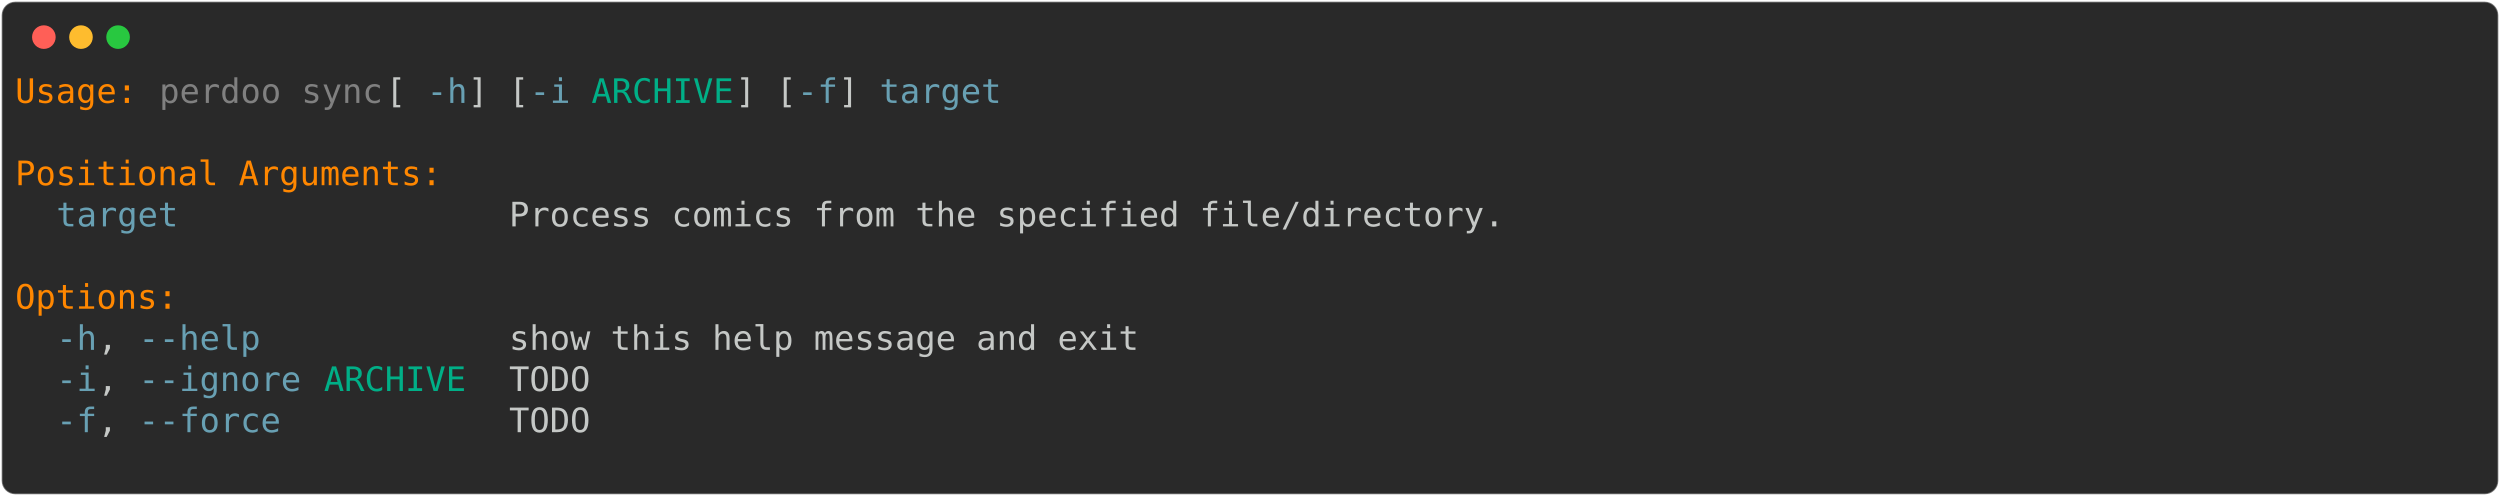
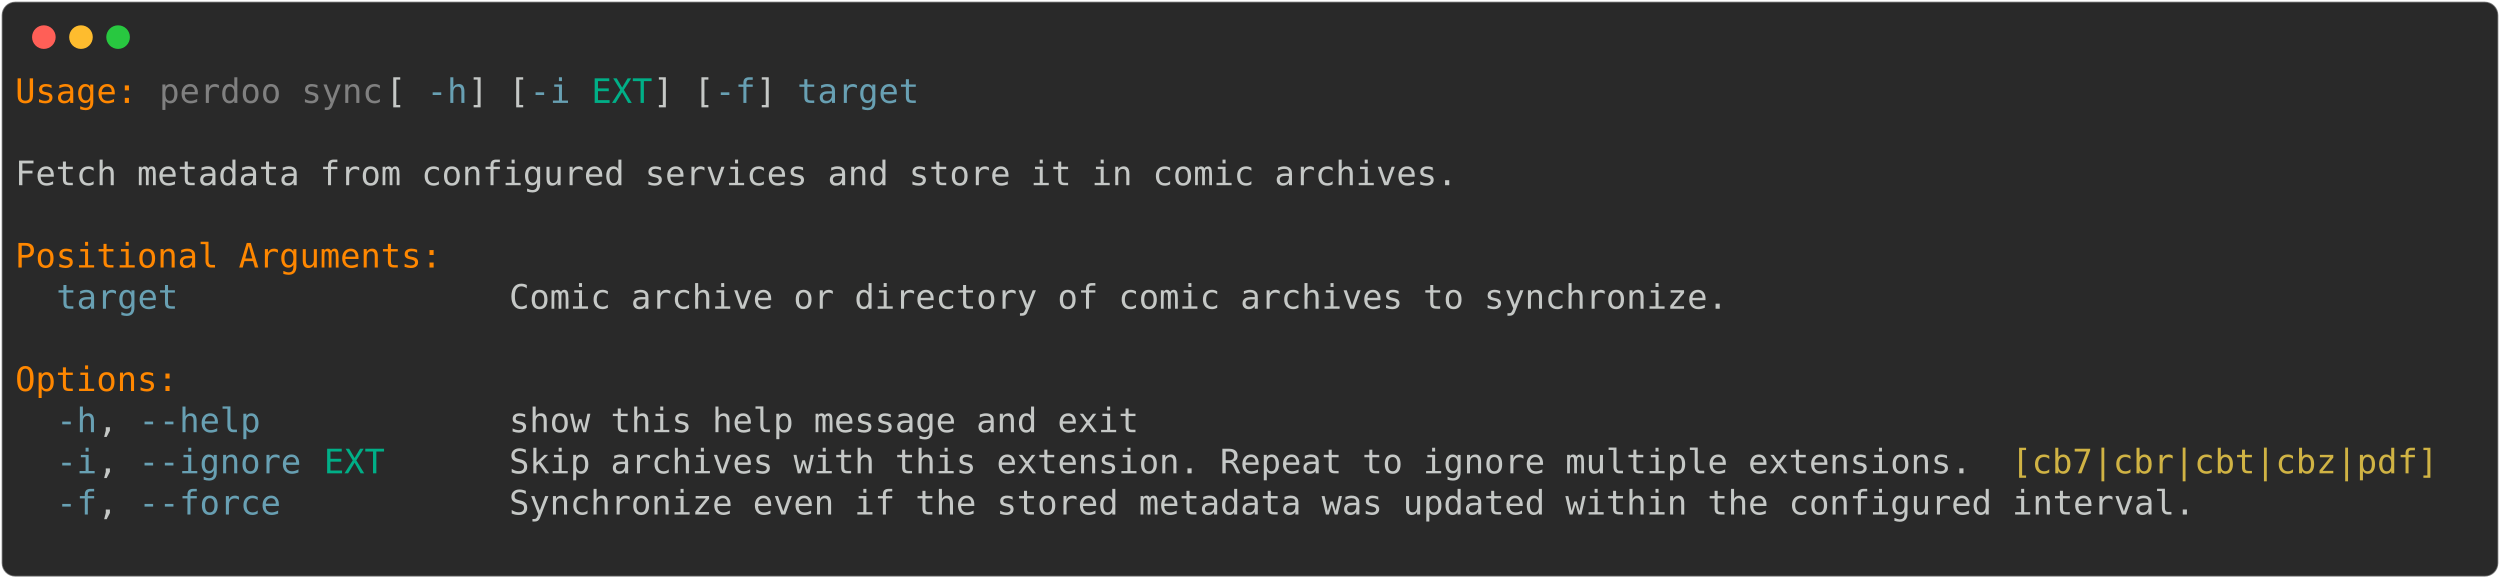
- <svg xmlns="http://www.w3.org/2000/svg" class="rich-terminal" viewBox="0 0 1482 294.0">
+ <svg xmlns="http://www.w3.org/2000/svg" class="rich-terminal" viewBox="0 0 1482 342.8">
  <style>

    @font-face {
        font-family: "Fira Code";
        src: local("FiraCode-Regular"),
                url("https://cdnjs.cloudflare.com/ajax/libs/firacode/6.2.0/woff2/FiraCode-Regular.woff2") format("woff2"),
                url("https://cdnjs.cloudflare.com/ajax/libs/firacode/6.2.0/woff/FiraCode-Regular.woff") format("woff");
        font-style: normal;
        font-weight: 400;
    }
    @font-face {
        font-family: "Fira Code";
        src: local("FiraCode-Bold"),
                url("https://cdnjs.cloudflare.com/ajax/libs/firacode/6.2.0/woff2/FiraCode-Bold.woff2") format("woff2"),
                url("https://cdnjs.cloudflare.com/ajax/libs/firacode/6.2.0/woff/FiraCode-Bold.woff") format("woff");
        font-style: bold;
        font-weight: 700;
    }

-     .terminal-236437926-matrix {
+     .terminal-2355188349-matrix {
        font-family: Fira Code, monospace;
        font-size: 20px;
        line-height: 24.4px;
        font-variant-east-asian: full-width;
    }

-     .terminal-236437926-title {
+     .terminal-2355188349-title {
        font-size: 18px;
        font-weight: bold;
        font-family: arial;
    }

-     .terminal-236437926-r1 { fill: #ff8700 }
- .terminal-236437926-r2 { fill: #c5c8c6 }
- .terminal-236437926-r3 { fill: #808080 }
- .terminal-236437926-r4 { fill: #68a0b3 }
- .terminal-236437926-r5 { fill: #00af87 }
+     .terminal-2355188349-r1 { fill: #ff8700 }
+ .terminal-2355188349-r2 { fill: #c5c8c6 }
+ .terminal-2355188349-r3 { fill: #808080 }
+ .terminal-2355188349-r4 { fill: #68a0b3 }
+ .terminal-2355188349-r5 { fill: #00af87 }
+ .terminal-2355188349-r6 { fill: #d0b344 }
    </style>
  <defs>
-     <clipPath id="terminal-236437926-clip-terminal">
-       <rect x="0" y="0" width="1463.0" height="243.0" />
+     <clipPath id="terminal-2355188349-clip-terminal">
+       <rect x="0" y="0" width="1463.0" height="291.8" />
    </clipPath>
-     <clipPath id="terminal-236437926-line-0">
+     <clipPath id="terminal-2355188349-line-0">
      <rect x="0" y="1.5" width="1464" height="24.65" />
    </clipPath>
-     <clipPath id="terminal-236437926-line-1">
+     <clipPath id="terminal-2355188349-line-1">
      <rect x="0" y="25.9" width="1464" height="24.65" />
    </clipPath>
-     <clipPath id="terminal-236437926-line-2">
+     <clipPath id="terminal-2355188349-line-2">
      <rect x="0" y="50.3" width="1464" height="24.65" />
    </clipPath>
-     <clipPath id="terminal-236437926-line-3">
+     <clipPath id="terminal-2355188349-line-3">
      <rect x="0" y="74.7" width="1464" height="24.65" />
    </clipPath>
-     <clipPath id="terminal-236437926-line-4">
+     <clipPath id="terminal-2355188349-line-4">
      <rect x="0" y="99.1" width="1464" height="24.65" />
    </clipPath>
-     <clipPath id="terminal-236437926-line-5">
+     <clipPath id="terminal-2355188349-line-5">
      <rect x="0" y="123.5" width="1464" height="24.65" />
    </clipPath>
-     <clipPath id="terminal-236437926-line-6">
+     <clipPath id="terminal-2355188349-line-6">
      <rect x="0" y="147.9" width="1464" height="24.65" />
    </clipPath>
-     <clipPath id="terminal-236437926-line-7">
+     <clipPath id="terminal-2355188349-line-7">
      <rect x="0" y="172.3" width="1464" height="24.65" />
    </clipPath>
-     <clipPath id="terminal-236437926-line-8">
+     <clipPath id="terminal-2355188349-line-8">
      <rect x="0" y="196.7" width="1464" height="24.65" />
    </clipPath>
+     <clipPath id="terminal-2355188349-line-9">
+       <rect x="0" y="221.1" width="1464" height="24.65" />
+     </clipPath>
+     <clipPath id="terminal-2355188349-line-10">
+       <rect x="0" y="245.5" width="1464" height="24.65" />
+     </clipPath>
  </defs>
-   <rect fill="#292929" stroke="rgba(255,255,255,0.35)" stroke-width="1" x="1" y="1" width="1480" height="292" rx="8" />
+   <rect fill="#292929" stroke="rgba(255,255,255,0.35)" stroke-width="1" x="1" y="1" width="1480" height="340.8" rx="8" />
  <g transform="translate(26,22)">
    <circle cx="0" cy="0" r="7" fill="#ff5f57" />
    <circle cx="22" cy="0" r="7" fill="#febc2e" />
    <circle cx="44" cy="0" r="7" fill="#28c840" />
  </g>
-   <g transform="translate(9, 41)" clip-path="url(#terminal-236437926-clip-terminal)">
-     <g class="terminal-236437926-matrix">
-       <text class="terminal-236437926-r1" x="0" y="20" textLength="73.2" clip-path="url(#terminal-236437926-line-0)">Usage:</text>
-       <text class="terminal-236437926-r3" x="85.4" y="20" textLength="134.2" clip-path="url(#terminal-236437926-line-0)">perdoo sync</text>
-       <text class="terminal-236437926-r2" x="219.6" y="20" textLength="24.4" clip-path="url(#terminal-236437926-line-0)"> [</text>
-       <text class="terminal-236437926-r4" x="244" y="20" textLength="24.4" clip-path="url(#terminal-236437926-line-0)">-h</text>
-       <text class="terminal-236437926-r2" x="268.4" y="20" textLength="36.6" clip-path="url(#terminal-236437926-line-0)">] [</text>
-       <text class="terminal-236437926-r4" x="305" y="20" textLength="24.4" clip-path="url(#terminal-236437926-line-0)">-i</text>
-       <text class="terminal-236437926-r5" x="341.6" y="20" textLength="85.4" clip-path="url(#terminal-236437926-line-0)">ARCHIVE</text>
-       <text class="terminal-236437926-r2" x="427" y="20" textLength="36.6" clip-path="url(#terminal-236437926-line-0)">] [</text>
-       <text class="terminal-236437926-r4" x="463.6" y="20" textLength="24.4" clip-path="url(#terminal-236437926-line-0)">-f</text>
-       <text class="terminal-236437926-r2" x="488" y="20" textLength="24.4" clip-path="url(#terminal-236437926-line-0)">] </text>
-       <text class="terminal-236437926-r4" x="512.4" y="20" textLength="73.2" clip-path="url(#terminal-236437926-line-0)">target</text>
-       <text class="terminal-236437926-r2" x="1464" y="20" textLength="12.2" clip-path="url(#terminal-236437926-line-0)">
+   <g transform="translate(9, 41)" clip-path="url(#terminal-2355188349-clip-terminal)">
+     <g class="terminal-2355188349-matrix">
+       <text class="terminal-2355188349-r1" x="0" y="20" textLength="73.2" clip-path="url(#terminal-2355188349-line-0)">Usage:</text>
+       <text class="terminal-2355188349-r3" x="85.4" y="20" textLength="134.2" clip-path="url(#terminal-2355188349-line-0)">perdoo sync</text>
+       <text class="terminal-2355188349-r2" x="219.6" y="20" textLength="24.4" clip-path="url(#terminal-2355188349-line-0)"> [</text>
+       <text class="terminal-2355188349-r4" x="244" y="20" textLength="24.4" clip-path="url(#terminal-2355188349-line-0)">-h</text>
+       <text class="terminal-2355188349-r2" x="268.4" y="20" textLength="36.6" clip-path="url(#terminal-2355188349-line-0)">] [</text>
+       <text class="terminal-2355188349-r4" x="305" y="20" textLength="24.4" clip-path="url(#terminal-2355188349-line-0)">-i</text>
+       <text class="terminal-2355188349-r5" x="341.6" y="20" textLength="36.6" clip-path="url(#terminal-2355188349-line-0)">EXT</text>
+       <text class="terminal-2355188349-r2" x="378.2" y="20" textLength="36.6" clip-path="url(#terminal-2355188349-line-0)">] [</text>
+       <text class="terminal-2355188349-r4" x="414.8" y="20" textLength="24.4" clip-path="url(#terminal-2355188349-line-0)">-f</text>
+       <text class="terminal-2355188349-r2" x="439.2" y="20" textLength="24.4" clip-path="url(#terminal-2355188349-line-0)">] </text>
+       <text class="terminal-2355188349-r4" x="463.6" y="20" textLength="73.2" clip-path="url(#terminal-2355188349-line-0)">target</text>
+       <text class="terminal-2355188349-r2" x="1464" y="20" textLength="12.2" clip-path="url(#terminal-2355188349-line-0)">
</text>
-       <text class="terminal-236437926-r2" x="1464" y="44.4" textLength="12.2" clip-path="url(#terminal-236437926-line-1)">
+       <text class="terminal-2355188349-r2" x="1464" y="44.4" textLength="12.2" clip-path="url(#terminal-2355188349-line-1)">
</text>
-       <text class="terminal-236437926-r1" x="0" y="68.8" textLength="256.2" clip-path="url(#terminal-236437926-line-2)">Positional Arguments:</text>
-       <text class="terminal-236437926-r2" x="1464" y="68.8" textLength="12.2" clip-path="url(#terminal-236437926-line-2)">
+       <text class="terminal-2355188349-r2" x="0" y="68.8" textLength="866.2" clip-path="url(#terminal-2355188349-line-2)">Fetch metadata from configured services and store it in comic archives.</text>
+       <text class="terminal-2355188349-r2" x="1464" y="68.8" textLength="12.2" clip-path="url(#terminal-2355188349-line-2)">
</text>
-       <text class="terminal-236437926-r4" x="24.4" y="93.2" textLength="73.2" clip-path="url(#terminal-236437926-line-3)">target</text>
-       <text class="terminal-236437926-r2" x="292.8" y="93.2" textLength="597.8" clip-path="url(#terminal-236437926-line-3)">Process comics from the specified file/directory.</text>
-       <text class="terminal-236437926-r2" x="1464" y="93.2" textLength="12.2" clip-path="url(#terminal-236437926-line-3)">
+       <text class="terminal-2355188349-r2" x="1464" y="93.2" textLength="12.2" clip-path="url(#terminal-2355188349-line-3)">
</text>
-       <text class="terminal-236437926-r2" x="1464" y="117.6" textLength="12.2" clip-path="url(#terminal-236437926-line-4)">
+       <text class="terminal-2355188349-r1" x="0" y="117.6" textLength="256.2" clip-path="url(#terminal-2355188349-line-4)">Positional Arguments:</text>
+       <text class="terminal-2355188349-r2" x="1464" y="117.6" textLength="12.2" clip-path="url(#terminal-2355188349-line-4)">
</text>
-       <text class="terminal-236437926-r1" x="0" y="142" textLength="97.6" clip-path="url(#terminal-236437926-line-5)">Options:</text>
-       <text class="terminal-236437926-r2" x="1464" y="142" textLength="12.2" clip-path="url(#terminal-236437926-line-5)">
+       <text class="terminal-2355188349-r4" x="24.4" y="142" textLength="73.2" clip-path="url(#terminal-2355188349-line-5)">target</text>
+       <text class="terminal-2355188349-r2" x="292.8" y="142" textLength="732" clip-path="url(#terminal-2355188349-line-5)">Comic archive or directory of comic archives to synchronize.</text>
+       <text class="terminal-2355188349-r2" x="1464" y="142" textLength="12.2" clip-path="url(#terminal-2355188349-line-5)">
</text>
-       <text class="terminal-236437926-r4" x="24.4" y="166.4" textLength="24.4" clip-path="url(#terminal-236437926-line-6)">-h</text>
-       <text class="terminal-236437926-r2" x="48.8" y="166.4" textLength="24.4" clip-path="url(#terminal-236437926-line-6)">, </text>
-       <text class="terminal-236437926-r4" x="73.2" y="166.4" textLength="73.2" clip-path="url(#terminal-236437926-line-6)">--help</text>
-       <text class="terminal-236437926-r2" x="292.8" y="166.4" textLength="378.2" clip-path="url(#terminal-236437926-line-6)">show this help message and exit</text>
-       <text class="terminal-236437926-r2" x="1464" y="166.4" textLength="12.2" clip-path="url(#terminal-236437926-line-6)">
+       <text class="terminal-2355188349-r2" x="1464" y="166.4" textLength="12.2" clip-path="url(#terminal-2355188349-line-6)">
</text>
-       <text class="terminal-236437926-r4" x="24.4" y="190.8" textLength="24.4" clip-path="url(#terminal-236437926-line-7)">-i</text>
-       <text class="terminal-236437926-r2" x="48.8" y="190.8" textLength="24.4" clip-path="url(#terminal-236437926-line-7)">, </text>
-       <text class="terminal-236437926-r4" x="73.2" y="190.8" textLength="97.6" clip-path="url(#terminal-236437926-line-7)">--ignore</text>
-       <text class="terminal-236437926-r5" x="183" y="190.8" textLength="85.4" clip-path="url(#terminal-236437926-line-7)">ARCHIVE</text>
-       <text class="terminal-236437926-r2" x="292.8" y="190.8" textLength="48.8" clip-path="url(#terminal-236437926-line-7)">TODO</text>
-       <text class="terminal-236437926-r2" x="1464" y="190.8" textLength="12.2" clip-path="url(#terminal-236437926-line-7)">
+       <text class="terminal-2355188349-r1" x="0" y="190.8" textLength="97.6" clip-path="url(#terminal-2355188349-line-7)">Options:</text>
+       <text class="terminal-2355188349-r2" x="1464" y="190.8" textLength="12.2" clip-path="url(#terminal-2355188349-line-7)">
</text>
-       <text class="terminal-236437926-r4" x="24.4" y="215.2" textLength="24.4" clip-path="url(#terminal-236437926-line-8)">-f</text>
-       <text class="terminal-236437926-r2" x="48.8" y="215.2" textLength="24.4" clip-path="url(#terminal-236437926-line-8)">, </text>
-       <text class="terminal-236437926-r4" x="73.2" y="215.2" textLength="85.4" clip-path="url(#terminal-236437926-line-8)">--force</text>
-       <text class="terminal-236437926-r2" x="292.8" y="215.2" textLength="48.8" clip-path="url(#terminal-236437926-line-8)">TODO</text>
-       <text class="terminal-236437926-r2" x="1464" y="215.2" textLength="12.2" clip-path="url(#terminal-236437926-line-8)">
+       <text class="terminal-2355188349-r4" x="24.4" y="215.2" textLength="24.4" clip-path="url(#terminal-2355188349-line-8)">-h</text>
+       <text class="terminal-2355188349-r2" x="48.8" y="215.2" textLength="24.4" clip-path="url(#terminal-2355188349-line-8)">, </text>
+       <text class="terminal-2355188349-r4" x="73.2" y="215.2" textLength="73.2" clip-path="url(#terminal-2355188349-line-8)">--help</text>
+       <text class="terminal-2355188349-r2" x="292.8" y="215.2" textLength="378.2" clip-path="url(#terminal-2355188349-line-8)">show this help message and exit</text>
+       <text class="terminal-2355188349-r2" x="1464" y="215.2" textLength="12.2" clip-path="url(#terminal-2355188349-line-8)">
</text>
-       <text class="terminal-236437926-r2" x="1464" y="239.6" textLength="12.2" clip-path="url(#terminal-236437926-line-9)">
+       <text class="terminal-2355188349-r4" x="24.4" y="239.6" textLength="24.4" clip-path="url(#terminal-2355188349-line-9)">-i</text>
+       <text class="terminal-2355188349-r2" x="48.8" y="239.6" textLength="24.4" clip-path="url(#terminal-2355188349-line-9)">, </text>
+       <text class="terminal-2355188349-r4" x="73.2" y="239.6" textLength="97.6" clip-path="url(#terminal-2355188349-line-9)">--ignore</text>
+       <text class="terminal-2355188349-r5" x="183" y="239.6" textLength="36.6" clip-path="url(#terminal-2355188349-line-9)">EXT</text>
+       <text class="terminal-2355188349-r2" x="292.8" y="239.6" textLength="890.6" clip-path="url(#terminal-2355188349-line-9)">Skip archives with this extension. Repeat to ignore multiple extensions. </text>
+       <text class="terminal-2355188349-r6" x="1183.4" y="239.6" textLength="256.2" clip-path="url(#terminal-2355188349-line-9)">[cb7|cbr|cbt|cbz|pdf]</text>
+       <text class="terminal-2355188349-r2" x="1464" y="239.6" textLength="12.2" clip-path="url(#terminal-2355188349-line-9)">
+ </text>
+       <text class="terminal-2355188349-r4" x="24.4" y="264" textLength="24.4" clip-path="url(#terminal-2355188349-line-10)">-f</text>
+       <text class="terminal-2355188349-r2" x="48.8" y="264" textLength="24.4" clip-path="url(#terminal-2355188349-line-10)">, </text>
+       <text class="terminal-2355188349-r4" x="73.2" y="264" textLength="85.4" clip-path="url(#terminal-2355188349-line-10)">--force</text>
+       <text class="terminal-2355188349-r2" x="292.8" y="264" textLength="1012.6" clip-path="url(#terminal-2355188349-line-10)">Synchronize even if the stored metadata was updated within the configured interval.</text>
+       <text class="terminal-2355188349-r2" x="1464" y="264" textLength="12.2" clip-path="url(#terminal-2355188349-line-10)">
+ </text>
+       <text class="terminal-2355188349-r2" x="1464" y="288.4" textLength="12.2" clip-path="url(#terminal-2355188349-line-11)">
</text>
    </g>
  </g>
</svg>
